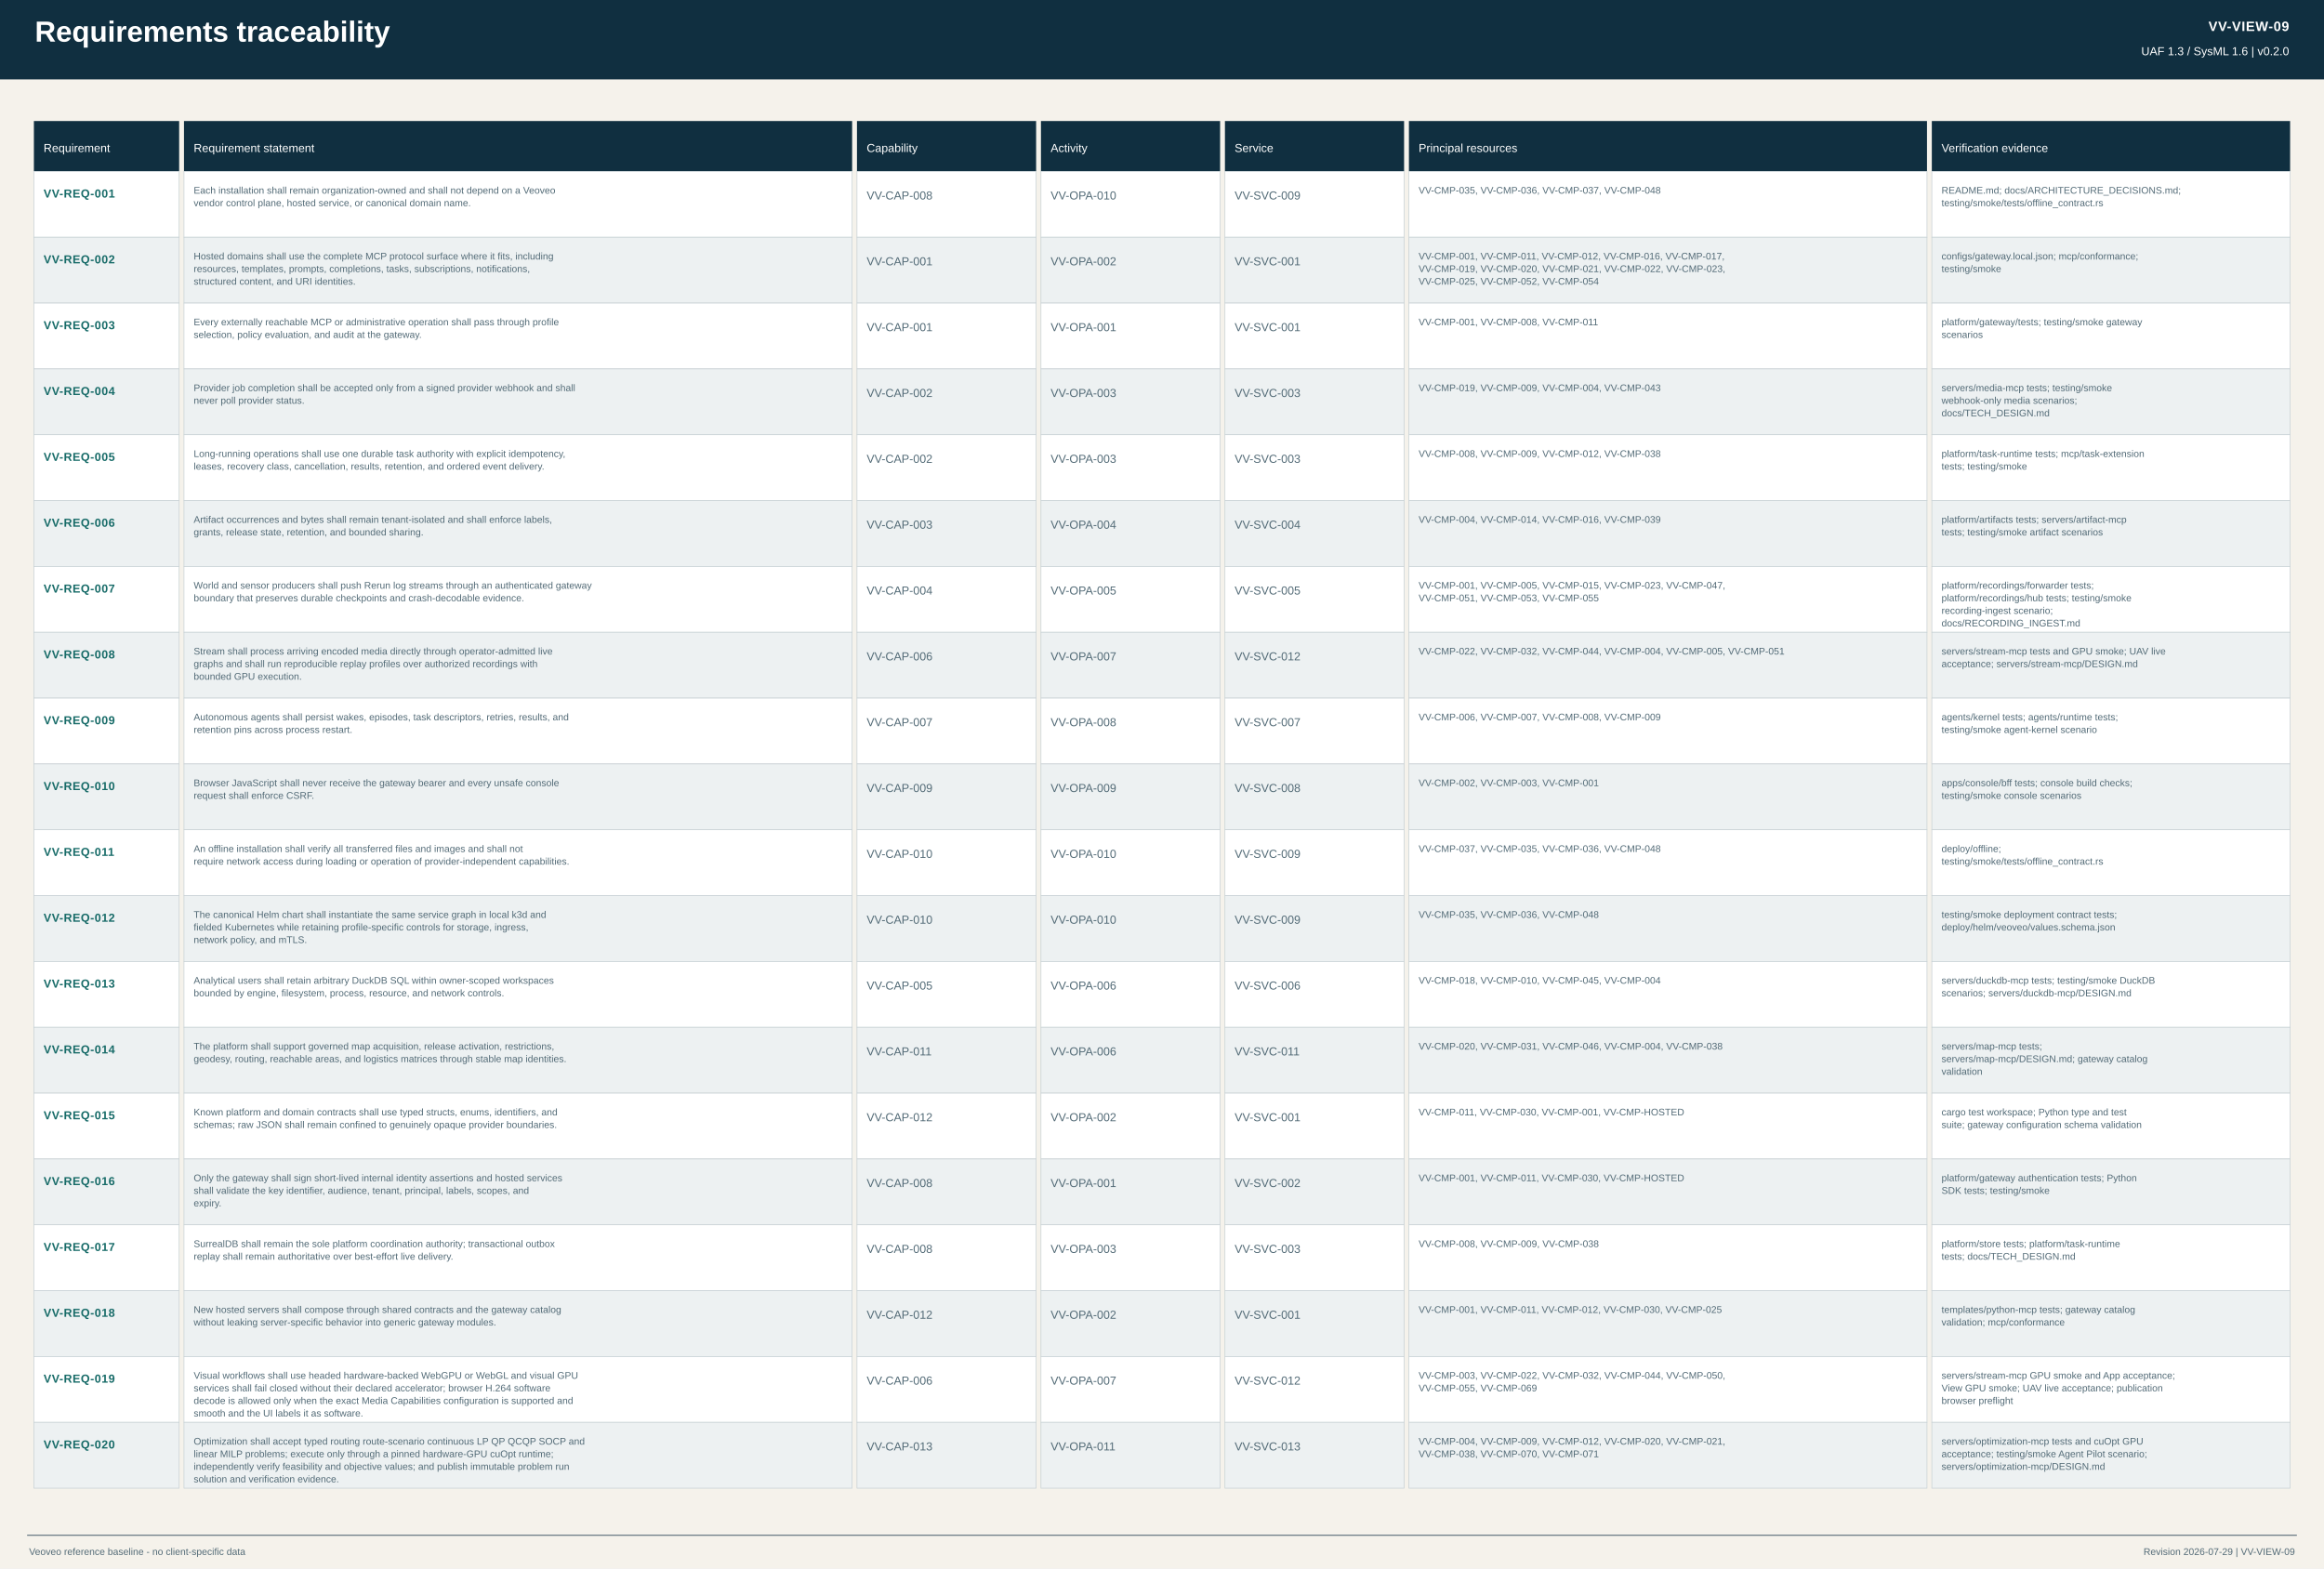
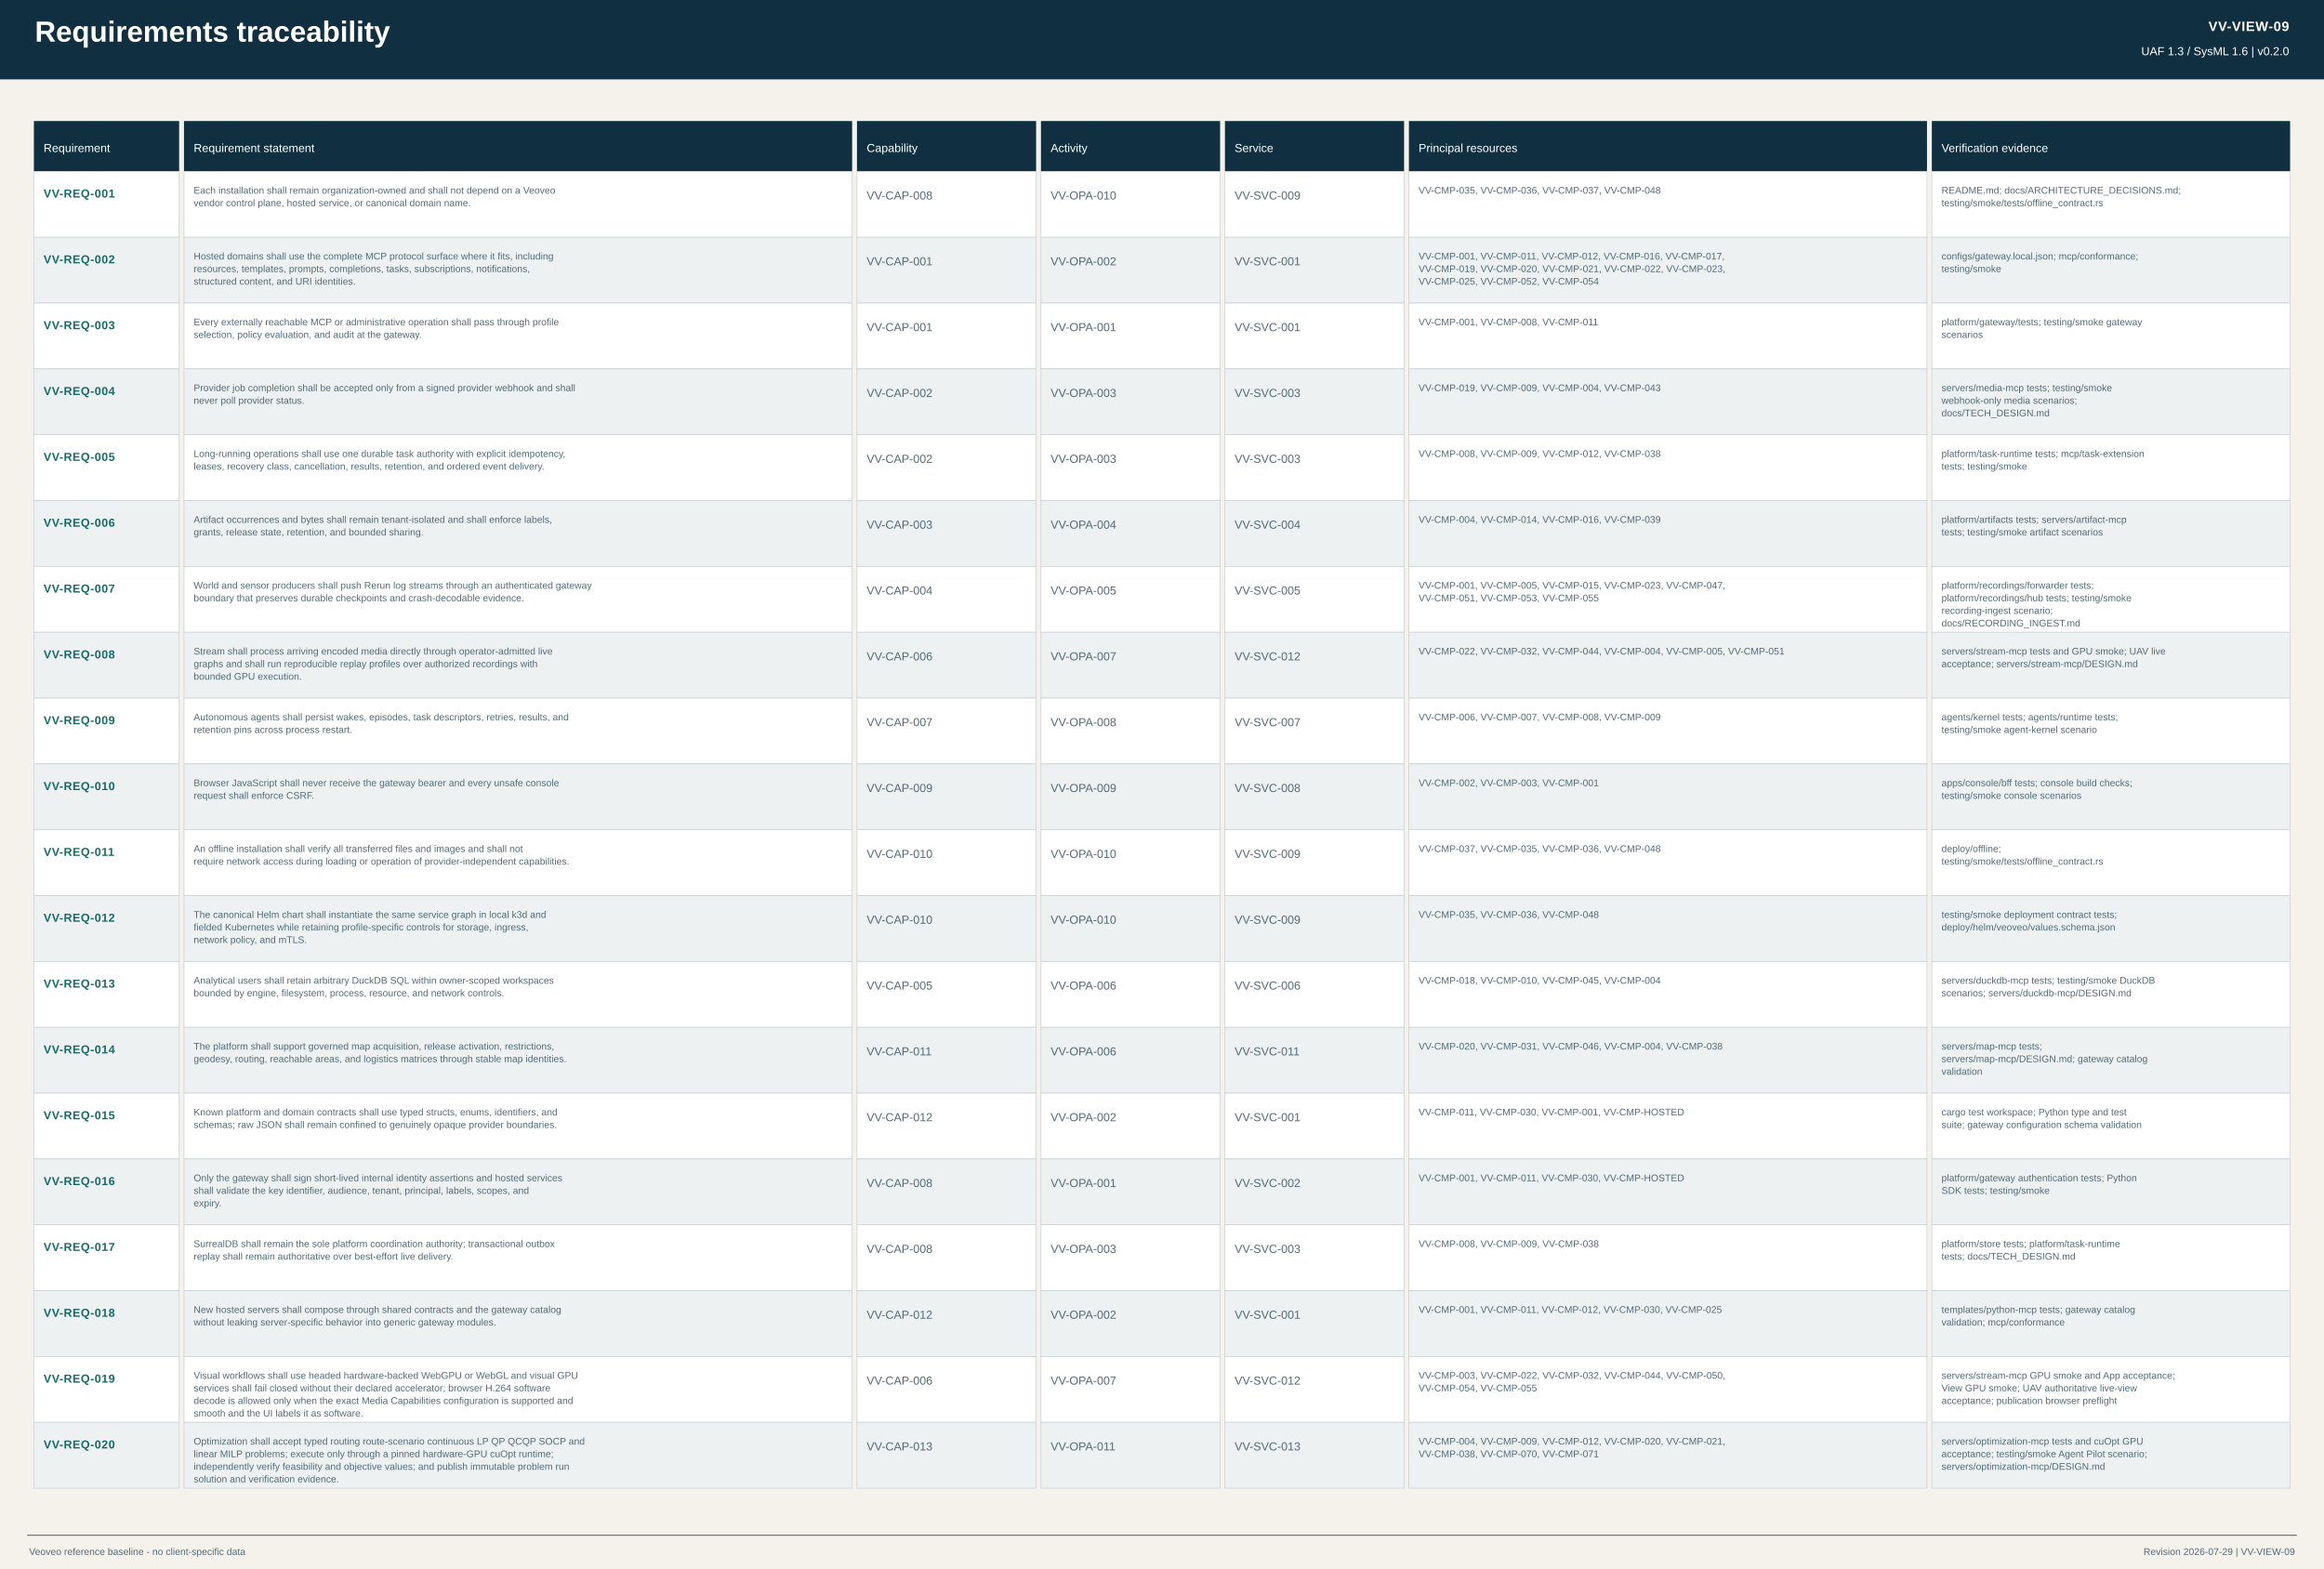
<svg xmlns="http://www.w3.org/2000/svg" viewBox="0 0 2400 1620" width="2400" height="1620" role="img" aria-labelledby="title desc">
  <defs>
    <marker id="arrow" viewBox="0 0 10 10" refX="9" refY="5" markerWidth="7" markerHeight="7" orient="auto-start-reverse">
      <path d="M 0 0 L 10 5 L 0 10 z" fill="#21465b" />
    </marker>
    <marker id="arrow-muted" viewBox="0 0 10 10" refX="9" refY="5" markerWidth="7" markerHeight="7" orient="auto-start-reverse">
      <path d="M 0 0 L 10 5 L 0 10 z" fill="#687983" />
    </marker>
    <filter id="shadow" x="-10%" y="-10%" width="120%" height="130%">
      <feDropShadow dx="0" dy="2" stdDeviation="3" flood-color="#0b2534" flood-opacity="0.12" />
    </filter>
  </defs>
  <style>
.title{font:700 30px Arial,Helvetica,sans-serif;fill:#102f40}.subtitle{font:400 15px Arial,Helvetica,sans-serif;fill:#4d626d}.label{font:700 14px Arial,Helvetica,sans-serif;fill:#102f40;letter-spacing:.04em}.node-title{font:700 17px Arial,Helvetica,sans-serif;fill:#102f40}.node-id{font:700 12px Arial,Helvetica,sans-serif;fill:#176b68;letter-spacing:.04em}.body{font:400 14px Arial,Helvetica,sans-serif;fill:#2d4653}.small{font:400 12px Arial,Helvetica,sans-serif;fill:#526a76}.tiny{font:400 10px Arial,Helvetica,sans-serif;fill:#526a76}.inverse{fill:#ffffff}.edge{stroke:#21465b;stroke-width:2.2;fill:none;marker-end:url(#arrow)}.edge-muted{stroke:#687983;stroke-width:1.6;fill:none;marker-end:url(#arrow-muted)}.edge-dash{stroke:#687983;stroke-width:1.5;stroke-dasharray:7 6;fill:none;marker-end:url(#arrow-muted)}
</style>
  <rect x="0" y="0" width="2400" height="1620" rx="0" fill="#f5f2eb" stroke="none" stroke-width="1" opacity="1" />
  <rect x="0" y="0" width="2400" height="82" rx="0" fill="#102f40" stroke="none" stroke-width="1" opacity="1" />
  <text x="36" y="43" class="title inverse" text-anchor="start">Requirements traceability</text>
  <text x="2364" y="32" class="label inverse" text-anchor="end">VV-VIEW-09</text>
  <text x="2364" y="57" class="small inverse" text-anchor="end">UAF 1.3 / SysML 1.6 | v0.2.0</text>
  <rect x="35" y="125" width="150" height="52" rx="0" fill="#102f40" stroke="none" stroke-width="1" opacity="1" />
  <text x="45" y="157" class="small inverse" text-anchor="start">Requirement</text>
  <rect x="190" y="125" width="690" height="52" rx="0" fill="#102f40" stroke="none" stroke-width="1" opacity="1" />
  <text x="200" y="157" class="small inverse" text-anchor="start">Requirement statement</text>
  <rect x="885" y="125" width="185" height="52" rx="0" fill="#102f40" stroke="none" stroke-width="1" opacity="1" />
  <text x="895" y="157" class="small inverse" text-anchor="start">Capability</text>
  <rect x="1075" y="125" width="185" height="52" rx="0" fill="#102f40" stroke="none" stroke-width="1" opacity="1" />
  <text x="1085" y="157" class="small inverse" text-anchor="start">Activity</text>
  <rect x="1265" y="125" width="185" height="52" rx="0" fill="#102f40" stroke="none" stroke-width="1" opacity="1" />
  <text x="1275" y="157" class="small inverse" text-anchor="start">Service</text>
  <rect x="1455" y="125" width="535" height="52" rx="0" fill="#102f40" stroke="none" stroke-width="1" opacity="1" />
  <text x="1465" y="157" class="small inverse" text-anchor="start">Principal resources</text>
  <rect x="1995" y="125" width="370" height="52" rx="0" fill="#102f40" stroke="none" stroke-width="1" opacity="1" />
  <text x="2005" y="157" class="small inverse" text-anchor="start">Verification evidence</text>
  <rect x="35" y="177" width="150" height="68" rx="0" fill="#ffffff" stroke="#c7d1d5" stroke-width="0.7" opacity="1" />
  <rect x="190" y="177" width="690" height="68" rx="0" fill="#ffffff" stroke="#c7d1d5" stroke-width="0.7" opacity="1" />
  <rect x="885" y="177" width="185" height="68" rx="0" fill="#ffffff" stroke="#c7d1d5" stroke-width="0.7" opacity="1" />
  <rect x="1075" y="177" width="185" height="68" rx="0" fill="#ffffff" stroke="#c7d1d5" stroke-width="0.7" opacity="1" />
  <rect x="1265" y="177" width="185" height="68" rx="0" fill="#ffffff" stroke="#c7d1d5" stroke-width="0.7" opacity="1" />
  <rect x="1455" y="177" width="535" height="68" rx="0" fill="#ffffff" stroke="#c7d1d5" stroke-width="0.7" opacity="1" />
  <rect x="1995" y="177" width="370" height="68" rx="0" fill="#ffffff" stroke="#c7d1d5" stroke-width="0.7" opacity="1" />
  <text x="45" y="204" class="node-id" text-anchor="start">VV-REQ-001</text>
  <text x="200" y="200" class="tiny" text-anchor="start">
    <tspan x="200" dy="0">Each installation shall remain organization-owned and shall not depend on a Veoveo</tspan>
    <tspan x="200" dy="13">vendor control plane, hosted service, or canonical domain name.</tspan>
  </text>
  <text x="895" y="206" class="small" text-anchor="start">VV-CAP-008</text>
  <text x="1085" y="206" class="small" text-anchor="start">VV-OPA-010</text>
  <text x="1275" y="206" class="small" text-anchor="start">VV-SVC-009</text>
  <text x="1465" y="200" class="tiny" text-anchor="start">
    <tspan x="1465" dy="0">VV-CMP-035, VV-CMP-036, VV-CMP-037, VV-CMP-048</tspan>
  </text>
  <text x="2005" y="200" class="tiny" text-anchor="start">
    <tspan x="2005" dy="0">README.md; docs/ARCHITECTURE_DECISIONS.md;</tspan>
    <tspan x="2005" dy="13">testing/smoke/tests/offline_contract.rs</tspan>
  </text>
  <rect x="35" y="245" width="150" height="68" rx="0" fill="#edf1f2" stroke="#c7d1d5" stroke-width="0.7" opacity="1" />
  <rect x="190" y="245" width="690" height="68" rx="0" fill="#edf1f2" stroke="#c7d1d5" stroke-width="0.7" opacity="1" />
  <rect x="885" y="245" width="185" height="68" rx="0" fill="#edf1f2" stroke="#c7d1d5" stroke-width="0.7" opacity="1" />
  <rect x="1075" y="245" width="185" height="68" rx="0" fill="#edf1f2" stroke="#c7d1d5" stroke-width="0.7" opacity="1" />
  <rect x="1265" y="245" width="185" height="68" rx="0" fill="#edf1f2" stroke="#c7d1d5" stroke-width="0.7" opacity="1" />
  <rect x="1455" y="245" width="535" height="68" rx="0" fill="#edf1f2" stroke="#c7d1d5" stroke-width="0.7" opacity="1" />
  <rect x="1995" y="245" width="370" height="68" rx="0" fill="#edf1f2" stroke="#c7d1d5" stroke-width="0.7" opacity="1" />
  <text x="45" y="272" class="node-id" text-anchor="start">VV-REQ-002</text>
  <text x="200" y="268" class="tiny" text-anchor="start">
    <tspan x="200" dy="0">Hosted domains shall use the complete MCP protocol surface where it fits, including</tspan>
    <tspan x="200" dy="13">resources, templates, prompts, completions, tasks, subscriptions, notifications,</tspan>
    <tspan x="200" dy="13">structured content, and URI identities.</tspan>
  </text>
  <text x="895" y="274" class="small" text-anchor="start">VV-CAP-001</text>
  <text x="1085" y="274" class="small" text-anchor="start">VV-OPA-002</text>
  <text x="1275" y="274" class="small" text-anchor="start">VV-SVC-001</text>
  <text x="1465" y="268" class="tiny" text-anchor="start">
    <tspan x="1465" dy="0">VV-CMP-001, VV-CMP-011, VV-CMP-012, VV-CMP-016, VV-CMP-017,</tspan>
    <tspan x="1465" dy="13">VV-CMP-019, VV-CMP-020, VV-CMP-021, VV-CMP-022, VV-CMP-023,</tspan>
    <tspan x="1465" dy="13">VV-CMP-025, VV-CMP-052, VV-CMP-054</tspan>
  </text>
  <text x="2005" y="268" class="tiny" text-anchor="start">
    <tspan x="2005" dy="0">configs/gateway.local.json; mcp/conformance;</tspan>
    <tspan x="2005" dy="13">testing/smoke</tspan>
  </text>
  <rect x="35" y="313" width="150" height="68" rx="0" fill="#ffffff" stroke="#c7d1d5" stroke-width="0.7" opacity="1" />
  <rect x="190" y="313" width="690" height="68" rx="0" fill="#ffffff" stroke="#c7d1d5" stroke-width="0.7" opacity="1" />
  <rect x="885" y="313" width="185" height="68" rx="0" fill="#ffffff" stroke="#c7d1d5" stroke-width="0.7" opacity="1" />
  <rect x="1075" y="313" width="185" height="68" rx="0" fill="#ffffff" stroke="#c7d1d5" stroke-width="0.7" opacity="1" />
  <rect x="1265" y="313" width="185" height="68" rx="0" fill="#ffffff" stroke="#c7d1d5" stroke-width="0.7" opacity="1" />
  <rect x="1455" y="313" width="535" height="68" rx="0" fill="#ffffff" stroke="#c7d1d5" stroke-width="0.7" opacity="1" />
  <rect x="1995" y="313" width="370" height="68" rx="0" fill="#ffffff" stroke="#c7d1d5" stroke-width="0.7" opacity="1" />
  <text x="45" y="340" class="node-id" text-anchor="start">VV-REQ-003</text>
  <text x="200" y="336" class="tiny" text-anchor="start">
    <tspan x="200" dy="0">Every externally reachable MCP or administrative operation shall pass through profile</tspan>
    <tspan x="200" dy="13">selection, policy evaluation, and audit at the gateway.</tspan>
  </text>
  <text x="895" y="342" class="small" text-anchor="start">VV-CAP-001</text>
  <text x="1085" y="342" class="small" text-anchor="start">VV-OPA-001</text>
  <text x="1275" y="342" class="small" text-anchor="start">VV-SVC-001</text>
  <text x="1465" y="336" class="tiny" text-anchor="start">
    <tspan x="1465" dy="0">VV-CMP-001, VV-CMP-008, VV-CMP-011</tspan>
  </text>
  <text x="2005" y="336" class="tiny" text-anchor="start">
    <tspan x="2005" dy="0">platform/gateway/tests; testing/smoke gateway</tspan>
    <tspan x="2005" dy="13">scenarios</tspan>
  </text>
  <rect x="35" y="381" width="150" height="68" rx="0" fill="#edf1f2" stroke="#c7d1d5" stroke-width="0.7" opacity="1" />
  <rect x="190" y="381" width="690" height="68" rx="0" fill="#edf1f2" stroke="#c7d1d5" stroke-width="0.7" opacity="1" />
  <rect x="885" y="381" width="185" height="68" rx="0" fill="#edf1f2" stroke="#c7d1d5" stroke-width="0.7" opacity="1" />
  <rect x="1075" y="381" width="185" height="68" rx="0" fill="#edf1f2" stroke="#c7d1d5" stroke-width="0.7" opacity="1" />
  <rect x="1265" y="381" width="185" height="68" rx="0" fill="#edf1f2" stroke="#c7d1d5" stroke-width="0.7" opacity="1" />
  <rect x="1455" y="381" width="535" height="68" rx="0" fill="#edf1f2" stroke="#c7d1d5" stroke-width="0.7" opacity="1" />
  <rect x="1995" y="381" width="370" height="68" rx="0" fill="#edf1f2" stroke="#c7d1d5" stroke-width="0.7" opacity="1" />
  <text x="45" y="408" class="node-id" text-anchor="start">VV-REQ-004</text>
  <text x="200" y="404" class="tiny" text-anchor="start">
    <tspan x="200" dy="0">Provider job completion shall be accepted only from a signed provider webhook and shall</tspan>
    <tspan x="200" dy="13">never poll provider status.</tspan>
  </text>
  <text x="895" y="410" class="small" text-anchor="start">VV-CAP-002</text>
  <text x="1085" y="410" class="small" text-anchor="start">VV-OPA-003</text>
  <text x="1275" y="410" class="small" text-anchor="start">VV-SVC-003</text>
  <text x="1465" y="404" class="tiny" text-anchor="start">
    <tspan x="1465" dy="0">VV-CMP-019, VV-CMP-009, VV-CMP-004, VV-CMP-043</tspan>
  </text>
  <text x="2005" y="404" class="tiny" text-anchor="start">
    <tspan x="2005" dy="0">servers/media-mcp tests; testing/smoke</tspan>
    <tspan x="2005" dy="13">webhook-only media scenarios;</tspan>
    <tspan x="2005" dy="13">docs/TECH_DESIGN.md</tspan>
  </text>
  <rect x="35" y="449" width="150" height="68" rx="0" fill="#ffffff" stroke="#c7d1d5" stroke-width="0.7" opacity="1" />
  <rect x="190" y="449" width="690" height="68" rx="0" fill="#ffffff" stroke="#c7d1d5" stroke-width="0.7" opacity="1" />
  <rect x="885" y="449" width="185" height="68" rx="0" fill="#ffffff" stroke="#c7d1d5" stroke-width="0.7" opacity="1" />
  <rect x="1075" y="449" width="185" height="68" rx="0" fill="#ffffff" stroke="#c7d1d5" stroke-width="0.7" opacity="1" />
  <rect x="1265" y="449" width="185" height="68" rx="0" fill="#ffffff" stroke="#c7d1d5" stroke-width="0.7" opacity="1" />
  <rect x="1455" y="449" width="535" height="68" rx="0" fill="#ffffff" stroke="#c7d1d5" stroke-width="0.7" opacity="1" />
  <rect x="1995" y="449" width="370" height="68" rx="0" fill="#ffffff" stroke="#c7d1d5" stroke-width="0.7" opacity="1" />
  <text x="45" y="476" class="node-id" text-anchor="start">VV-REQ-005</text>
  <text x="200" y="472" class="tiny" text-anchor="start">
    <tspan x="200" dy="0">Long-running operations shall use one durable task authority with explicit idempotency,</tspan>
    <tspan x="200" dy="13">leases, recovery class, cancellation, results, retention, and ordered event delivery.</tspan>
  </text>
  <text x="895" y="478" class="small" text-anchor="start">VV-CAP-002</text>
  <text x="1085" y="478" class="small" text-anchor="start">VV-OPA-003</text>
  <text x="1275" y="478" class="small" text-anchor="start">VV-SVC-003</text>
  <text x="1465" y="472" class="tiny" text-anchor="start">
    <tspan x="1465" dy="0">VV-CMP-008, VV-CMP-009, VV-CMP-012, VV-CMP-038</tspan>
  </text>
  <text x="2005" y="472" class="tiny" text-anchor="start">
    <tspan x="2005" dy="0">platform/task-runtime tests; mcp/task-extension</tspan>
    <tspan x="2005" dy="13">tests; testing/smoke</tspan>
  </text>
  <rect x="35" y="517" width="150" height="68" rx="0" fill="#edf1f2" stroke="#c7d1d5" stroke-width="0.7" opacity="1" />
  <rect x="190" y="517" width="690" height="68" rx="0" fill="#edf1f2" stroke="#c7d1d5" stroke-width="0.7" opacity="1" />
  <rect x="885" y="517" width="185" height="68" rx="0" fill="#edf1f2" stroke="#c7d1d5" stroke-width="0.7" opacity="1" />
  <rect x="1075" y="517" width="185" height="68" rx="0" fill="#edf1f2" stroke="#c7d1d5" stroke-width="0.7" opacity="1" />
  <rect x="1265" y="517" width="185" height="68" rx="0" fill="#edf1f2" stroke="#c7d1d5" stroke-width="0.7" opacity="1" />
  <rect x="1455" y="517" width="535" height="68" rx="0" fill="#edf1f2" stroke="#c7d1d5" stroke-width="0.7" opacity="1" />
  <rect x="1995" y="517" width="370" height="68" rx="0" fill="#edf1f2" stroke="#c7d1d5" stroke-width="0.7" opacity="1" />
  <text x="45" y="544" class="node-id" text-anchor="start">VV-REQ-006</text>
  <text x="200" y="540" class="tiny" text-anchor="start">
    <tspan x="200" dy="0">Artifact occurrences and bytes shall remain tenant-isolated and shall enforce labels,</tspan>
    <tspan x="200" dy="13">grants, release state, retention, and bounded sharing.</tspan>
  </text>
  <text x="895" y="546" class="small" text-anchor="start">VV-CAP-003</text>
  <text x="1085" y="546" class="small" text-anchor="start">VV-OPA-004</text>
  <text x="1275" y="546" class="small" text-anchor="start">VV-SVC-004</text>
  <text x="1465" y="540" class="tiny" text-anchor="start">
    <tspan x="1465" dy="0">VV-CMP-004, VV-CMP-014, VV-CMP-016, VV-CMP-039</tspan>
  </text>
  <text x="2005" y="540" class="tiny" text-anchor="start">
    <tspan x="2005" dy="0">platform/artifacts tests; servers/artifact-mcp</tspan>
    <tspan x="2005" dy="13">tests; testing/smoke artifact scenarios</tspan>
  </text>
  <rect x="35" y="585" width="150" height="68" rx="0" fill="#ffffff" stroke="#c7d1d5" stroke-width="0.7" opacity="1" />
  <rect x="190" y="585" width="690" height="68" rx="0" fill="#ffffff" stroke="#c7d1d5" stroke-width="0.7" opacity="1" />
  <rect x="885" y="585" width="185" height="68" rx="0" fill="#ffffff" stroke="#c7d1d5" stroke-width="0.7" opacity="1" />
  <rect x="1075" y="585" width="185" height="68" rx="0" fill="#ffffff" stroke="#c7d1d5" stroke-width="0.7" opacity="1" />
  <rect x="1265" y="585" width="185" height="68" rx="0" fill="#ffffff" stroke="#c7d1d5" stroke-width="0.7" opacity="1" />
  <rect x="1455" y="585" width="535" height="68" rx="0" fill="#ffffff" stroke="#c7d1d5" stroke-width="0.7" opacity="1" />
  <rect x="1995" y="585" width="370" height="68" rx="0" fill="#ffffff" stroke="#c7d1d5" stroke-width="0.7" opacity="1" />
  <text x="45" y="612" class="node-id" text-anchor="start">VV-REQ-007</text>
  <text x="200" y="608" class="tiny" text-anchor="start">
    <tspan x="200" dy="0">World and sensor producers shall push Rerun log streams through an authenticated gateway</tspan>
    <tspan x="200" dy="13">boundary that preserves durable checkpoints and crash-decodable evidence.</tspan>
  </text>
  <text x="895" y="614" class="small" text-anchor="start">VV-CAP-004</text>
  <text x="1085" y="614" class="small" text-anchor="start">VV-OPA-005</text>
  <text x="1275" y="614" class="small" text-anchor="start">VV-SVC-005</text>
  <text x="1465" y="608" class="tiny" text-anchor="start">
    <tspan x="1465" dy="0">VV-CMP-001, VV-CMP-005, VV-CMP-015, VV-CMP-023, VV-CMP-047,</tspan>
    <tspan x="1465" dy="13">VV-CMP-051, VV-CMP-053, VV-CMP-055</tspan>
  </text>
  <text x="2005" y="608" class="tiny" text-anchor="start">
    <tspan x="2005" dy="0">platform/recordings/forwarder tests;</tspan>
    <tspan x="2005" dy="13">platform/recordings/hub tests; testing/smoke</tspan>
    <tspan x="2005" dy="13">recording-ingest scenario;</tspan>
    <tspan x="2005" dy="13">docs/RECORDING_INGEST.md</tspan>
  </text>
  <rect x="35" y="653" width="150" height="68" rx="0" fill="#edf1f2" stroke="#c7d1d5" stroke-width="0.7" opacity="1" />
  <rect x="190" y="653" width="690" height="68" rx="0" fill="#edf1f2" stroke="#c7d1d5" stroke-width="0.7" opacity="1" />
  <rect x="885" y="653" width="185" height="68" rx="0" fill="#edf1f2" stroke="#c7d1d5" stroke-width="0.7" opacity="1" />
  <rect x="1075" y="653" width="185" height="68" rx="0" fill="#edf1f2" stroke="#c7d1d5" stroke-width="0.7" opacity="1" />
  <rect x="1265" y="653" width="185" height="68" rx="0" fill="#edf1f2" stroke="#c7d1d5" stroke-width="0.7" opacity="1" />
  <rect x="1455" y="653" width="535" height="68" rx="0" fill="#edf1f2" stroke="#c7d1d5" stroke-width="0.7" opacity="1" />
  <rect x="1995" y="653" width="370" height="68" rx="0" fill="#edf1f2" stroke="#c7d1d5" stroke-width="0.7" opacity="1" />
  <text x="45" y="680" class="node-id" text-anchor="start">VV-REQ-008</text>
  <text x="200" y="676" class="tiny" text-anchor="start">
    <tspan x="200" dy="0">Stream shall process arriving encoded media directly through operator-admitted live</tspan>
    <tspan x="200" dy="13">graphs and shall run reproducible replay profiles over authorized recordings with</tspan>
    <tspan x="200" dy="13">bounded GPU execution.</tspan>
  </text>
  <text x="895" y="682" class="small" text-anchor="start">VV-CAP-006</text>
  <text x="1085" y="682" class="small" text-anchor="start">VV-OPA-007</text>
  <text x="1275" y="682" class="small" text-anchor="start">VV-SVC-012</text>
  <text x="1465" y="676" class="tiny" text-anchor="start">
    <tspan x="1465" dy="0">VV-CMP-022, VV-CMP-032, VV-CMP-044, VV-CMP-004, VV-CMP-005, VV-CMP-051</tspan>
  </text>
  <text x="2005" y="676" class="tiny" text-anchor="start">
    <tspan x="2005" dy="0">servers/stream-mcp tests and GPU smoke; UAV live</tspan>
    <tspan x="2005" dy="13">acceptance; servers/stream-mcp/DESIGN.md</tspan>
  </text>
  <rect x="35" y="721" width="150" height="68" rx="0" fill="#ffffff" stroke="#c7d1d5" stroke-width="0.7" opacity="1" />
  <rect x="190" y="721" width="690" height="68" rx="0" fill="#ffffff" stroke="#c7d1d5" stroke-width="0.7" opacity="1" />
  <rect x="885" y="721" width="185" height="68" rx="0" fill="#ffffff" stroke="#c7d1d5" stroke-width="0.7" opacity="1" />
  <rect x="1075" y="721" width="185" height="68" rx="0" fill="#ffffff" stroke="#c7d1d5" stroke-width="0.7" opacity="1" />
  <rect x="1265" y="721" width="185" height="68" rx="0" fill="#ffffff" stroke="#c7d1d5" stroke-width="0.7" opacity="1" />
  <rect x="1455" y="721" width="535" height="68" rx="0" fill="#ffffff" stroke="#c7d1d5" stroke-width="0.7" opacity="1" />
  <rect x="1995" y="721" width="370" height="68" rx="0" fill="#ffffff" stroke="#c7d1d5" stroke-width="0.7" opacity="1" />
  <text x="45" y="748" class="node-id" text-anchor="start">VV-REQ-009</text>
  <text x="200" y="744" class="tiny" text-anchor="start">
    <tspan x="200" dy="0">Autonomous agents shall persist wakes, episodes, task descriptors, retries, results, and</tspan>
    <tspan x="200" dy="13">retention pins across process restart.</tspan>
  </text>
  <text x="895" y="750" class="small" text-anchor="start">VV-CAP-007</text>
  <text x="1085" y="750" class="small" text-anchor="start">VV-OPA-008</text>
  <text x="1275" y="750" class="small" text-anchor="start">VV-SVC-007</text>
  <text x="1465" y="744" class="tiny" text-anchor="start">
    <tspan x="1465" dy="0">VV-CMP-006, VV-CMP-007, VV-CMP-008, VV-CMP-009</tspan>
  </text>
  <text x="2005" y="744" class="tiny" text-anchor="start">
    <tspan x="2005" dy="0">agents/kernel tests; agents/runtime tests;</tspan>
    <tspan x="2005" dy="13">testing/smoke agent-kernel scenario</tspan>
  </text>
  <rect x="35" y="789" width="150" height="68" rx="0" fill="#edf1f2" stroke="#c7d1d5" stroke-width="0.7" opacity="1" />
  <rect x="190" y="789" width="690" height="68" rx="0" fill="#edf1f2" stroke="#c7d1d5" stroke-width="0.7" opacity="1" />
  <rect x="885" y="789" width="185" height="68" rx="0" fill="#edf1f2" stroke="#c7d1d5" stroke-width="0.7" opacity="1" />
  <rect x="1075" y="789" width="185" height="68" rx="0" fill="#edf1f2" stroke="#c7d1d5" stroke-width="0.7" opacity="1" />
  <rect x="1265" y="789" width="185" height="68" rx="0" fill="#edf1f2" stroke="#c7d1d5" stroke-width="0.7" opacity="1" />
  <rect x="1455" y="789" width="535" height="68" rx="0" fill="#edf1f2" stroke="#c7d1d5" stroke-width="0.7" opacity="1" />
  <rect x="1995" y="789" width="370" height="68" rx="0" fill="#edf1f2" stroke="#c7d1d5" stroke-width="0.7" opacity="1" />
  <text x="45" y="816" class="node-id" text-anchor="start">VV-REQ-010</text>
  <text x="200" y="812" class="tiny" text-anchor="start">
    <tspan x="200" dy="0">Browser JavaScript shall never receive the gateway bearer and every unsafe console</tspan>
    <tspan x="200" dy="13">request shall enforce CSRF.</tspan>
  </text>
  <text x="895" y="818" class="small" text-anchor="start">VV-CAP-009</text>
  <text x="1085" y="818" class="small" text-anchor="start">VV-OPA-009</text>
  <text x="1275" y="818" class="small" text-anchor="start">VV-SVC-008</text>
  <text x="1465" y="812" class="tiny" text-anchor="start">
    <tspan x="1465" dy="0">VV-CMP-002, VV-CMP-003, VV-CMP-001</tspan>
  </text>
  <text x="2005" y="812" class="tiny" text-anchor="start">
    <tspan x="2005" dy="0">apps/console/bff tests; console build checks;</tspan>
    <tspan x="2005" dy="13">testing/smoke console scenarios</tspan>
  </text>
  <rect x="35" y="857" width="150" height="68" rx="0" fill="#ffffff" stroke="#c7d1d5" stroke-width="0.7" opacity="1" />
  <rect x="190" y="857" width="690" height="68" rx="0" fill="#ffffff" stroke="#c7d1d5" stroke-width="0.7" opacity="1" />
  <rect x="885" y="857" width="185" height="68" rx="0" fill="#ffffff" stroke="#c7d1d5" stroke-width="0.7" opacity="1" />
  <rect x="1075" y="857" width="185" height="68" rx="0" fill="#ffffff" stroke="#c7d1d5" stroke-width="0.7" opacity="1" />
  <rect x="1265" y="857" width="185" height="68" rx="0" fill="#ffffff" stroke="#c7d1d5" stroke-width="0.7" opacity="1" />
  <rect x="1455" y="857" width="535" height="68" rx="0" fill="#ffffff" stroke="#c7d1d5" stroke-width="0.7" opacity="1" />
  <rect x="1995" y="857" width="370" height="68" rx="0" fill="#ffffff" stroke="#c7d1d5" stroke-width="0.7" opacity="1" />
  <text x="45" y="884" class="node-id" text-anchor="start">VV-REQ-011</text>
  <text x="200" y="880" class="tiny" text-anchor="start">
    <tspan x="200" dy="0">An offline installation shall verify all transferred files and images and shall not</tspan>
    <tspan x="200" dy="13">require network access during loading or operation of provider-independent capabilities.</tspan>
  </text>
  <text x="895" y="886" class="small" text-anchor="start">VV-CAP-010</text>
  <text x="1085" y="886" class="small" text-anchor="start">VV-OPA-010</text>
  <text x="1275" y="886" class="small" text-anchor="start">VV-SVC-009</text>
  <text x="1465" y="880" class="tiny" text-anchor="start">
    <tspan x="1465" dy="0">VV-CMP-037, VV-CMP-035, VV-CMP-036, VV-CMP-048</tspan>
  </text>
  <text x="2005" y="880" class="tiny" text-anchor="start">
    <tspan x="2005" dy="0">deploy/offline;</tspan>
    <tspan x="2005" dy="13">testing/smoke/tests/offline_contract.rs</tspan>
  </text>
  <rect x="35" y="925" width="150" height="68" rx="0" fill="#edf1f2" stroke="#c7d1d5" stroke-width="0.7" opacity="1" />
  <rect x="190" y="925" width="690" height="68" rx="0" fill="#edf1f2" stroke="#c7d1d5" stroke-width="0.7" opacity="1" />
  <rect x="885" y="925" width="185" height="68" rx="0" fill="#edf1f2" stroke="#c7d1d5" stroke-width="0.7" opacity="1" />
  <rect x="1075" y="925" width="185" height="68" rx="0" fill="#edf1f2" stroke="#c7d1d5" stroke-width="0.7" opacity="1" />
  <rect x="1265" y="925" width="185" height="68" rx="0" fill="#edf1f2" stroke="#c7d1d5" stroke-width="0.7" opacity="1" />
  <rect x="1455" y="925" width="535" height="68" rx="0" fill="#edf1f2" stroke="#c7d1d5" stroke-width="0.7" opacity="1" />
  <rect x="1995" y="925" width="370" height="68" rx="0" fill="#edf1f2" stroke="#c7d1d5" stroke-width="0.7" opacity="1" />
  <text x="45" y="952" class="node-id" text-anchor="start">VV-REQ-012</text>
  <text x="200" y="948" class="tiny" text-anchor="start">
    <tspan x="200" dy="0">The canonical Helm chart shall instantiate the same service graph in local k3d and</tspan>
    <tspan x="200" dy="13">fielded Kubernetes while retaining profile-specific controls for storage, ingress,</tspan>
    <tspan x="200" dy="13">network policy, and mTLS.</tspan>
  </text>
  <text x="895" y="954" class="small" text-anchor="start">VV-CAP-010</text>
  <text x="1085" y="954" class="small" text-anchor="start">VV-OPA-010</text>
  <text x="1275" y="954" class="small" text-anchor="start">VV-SVC-009</text>
  <text x="1465" y="948" class="tiny" text-anchor="start">
    <tspan x="1465" dy="0">VV-CMP-035, VV-CMP-036, VV-CMP-048</tspan>
  </text>
  <text x="2005" y="948" class="tiny" text-anchor="start">
    <tspan x="2005" dy="0">testing/smoke deployment contract tests;</tspan>
    <tspan x="2005" dy="13">deploy/helm/veoveo/values.schema.json</tspan>
  </text>
  <rect x="35" y="993" width="150" height="68" rx="0" fill="#ffffff" stroke="#c7d1d5" stroke-width="0.7" opacity="1" />
  <rect x="190" y="993" width="690" height="68" rx="0" fill="#ffffff" stroke="#c7d1d5" stroke-width="0.7" opacity="1" />
  <rect x="885" y="993" width="185" height="68" rx="0" fill="#ffffff" stroke="#c7d1d5" stroke-width="0.7" opacity="1" />
  <rect x="1075" y="993" width="185" height="68" rx="0" fill="#ffffff" stroke="#c7d1d5" stroke-width="0.7" opacity="1" />
  <rect x="1265" y="993" width="185" height="68" rx="0" fill="#ffffff" stroke="#c7d1d5" stroke-width="0.7" opacity="1" />
  <rect x="1455" y="993" width="535" height="68" rx="0" fill="#ffffff" stroke="#c7d1d5" stroke-width="0.7" opacity="1" />
  <rect x="1995" y="993" width="370" height="68" rx="0" fill="#ffffff" stroke="#c7d1d5" stroke-width="0.7" opacity="1" />
  <text x="45" y="1020" class="node-id" text-anchor="start">VV-REQ-013</text>
  <text x="200" y="1016" class="tiny" text-anchor="start">
    <tspan x="200" dy="0">Analytical users shall retain arbitrary DuckDB SQL within owner-scoped workspaces</tspan>
    <tspan x="200" dy="13">bounded by engine, filesystem, process, resource, and network controls.</tspan>
  </text>
  <text x="895" y="1022" class="small" text-anchor="start">VV-CAP-005</text>
  <text x="1085" y="1022" class="small" text-anchor="start">VV-OPA-006</text>
  <text x="1275" y="1022" class="small" text-anchor="start">VV-SVC-006</text>
  <text x="1465" y="1016" class="tiny" text-anchor="start">
    <tspan x="1465" dy="0">VV-CMP-018, VV-CMP-010, VV-CMP-045, VV-CMP-004</tspan>
  </text>
  <text x="2005" y="1016" class="tiny" text-anchor="start">
    <tspan x="2005" dy="0">servers/duckdb-mcp tests; testing/smoke DuckDB</tspan>
    <tspan x="2005" dy="13">scenarios; servers/duckdb-mcp/DESIGN.md</tspan>
  </text>
  <rect x="35" y="1061" width="150" height="68" rx="0" fill="#edf1f2" stroke="#c7d1d5" stroke-width="0.7" opacity="1" />
  <rect x="190" y="1061" width="690" height="68" rx="0" fill="#edf1f2" stroke="#c7d1d5" stroke-width="0.7" opacity="1" />
  <rect x="885" y="1061" width="185" height="68" rx="0" fill="#edf1f2" stroke="#c7d1d5" stroke-width="0.7" opacity="1" />
  <rect x="1075" y="1061" width="185" height="68" rx="0" fill="#edf1f2" stroke="#c7d1d5" stroke-width="0.7" opacity="1" />
  <rect x="1265" y="1061" width="185" height="68" rx="0" fill="#edf1f2" stroke="#c7d1d5" stroke-width="0.7" opacity="1" />
  <rect x="1455" y="1061" width="535" height="68" rx="0" fill="#edf1f2" stroke="#c7d1d5" stroke-width="0.7" opacity="1" />
  <rect x="1995" y="1061" width="370" height="68" rx="0" fill="#edf1f2" stroke="#c7d1d5" stroke-width="0.7" opacity="1" />
  <text x="45" y="1088" class="node-id" text-anchor="start">VV-REQ-014</text>
  <text x="200" y="1084" class="tiny" text-anchor="start">
    <tspan x="200" dy="0">The platform shall support governed map acquisition, release activation, restrictions,</tspan>
    <tspan x="200" dy="13">geodesy, routing, reachable areas, and logistics matrices through stable map identities.</tspan>
  </text>
  <text x="895" y="1090" class="small" text-anchor="start">VV-CAP-011</text>
  <text x="1085" y="1090" class="small" text-anchor="start">VV-OPA-006</text>
  <text x="1275" y="1090" class="small" text-anchor="start">VV-SVC-011</text>
  <text x="1465" y="1084" class="tiny" text-anchor="start">
    <tspan x="1465" dy="0">VV-CMP-020, VV-CMP-031, VV-CMP-046, VV-CMP-004, VV-CMP-038</tspan>
  </text>
  <text x="2005" y="1084" class="tiny" text-anchor="start">
    <tspan x="2005" dy="0">servers/map-mcp tests;</tspan>
    <tspan x="2005" dy="13">servers/map-mcp/DESIGN.md; gateway catalog</tspan>
    <tspan x="2005" dy="13">validation</tspan>
  </text>
  <rect x="35" y="1129" width="150" height="68" rx="0" fill="#ffffff" stroke="#c7d1d5" stroke-width="0.7" opacity="1" />
  <rect x="190" y="1129" width="690" height="68" rx="0" fill="#ffffff" stroke="#c7d1d5" stroke-width="0.7" opacity="1" />
  <rect x="885" y="1129" width="185" height="68" rx="0" fill="#ffffff" stroke="#c7d1d5" stroke-width="0.7" opacity="1" />
  <rect x="1075" y="1129" width="185" height="68" rx="0" fill="#ffffff" stroke="#c7d1d5" stroke-width="0.7" opacity="1" />
  <rect x="1265" y="1129" width="185" height="68" rx="0" fill="#ffffff" stroke="#c7d1d5" stroke-width="0.7" opacity="1" />
  <rect x="1455" y="1129" width="535" height="68" rx="0" fill="#ffffff" stroke="#c7d1d5" stroke-width="0.7" opacity="1" />
  <rect x="1995" y="1129" width="370" height="68" rx="0" fill="#ffffff" stroke="#c7d1d5" stroke-width="0.7" opacity="1" />
  <text x="45" y="1156" class="node-id" text-anchor="start">VV-REQ-015</text>
  <text x="200" y="1152" class="tiny" text-anchor="start">
    <tspan x="200" dy="0">Known platform and domain contracts shall use typed structs, enums, identifiers, and</tspan>
    <tspan x="200" dy="13">schemas; raw JSON shall remain confined to genuinely opaque provider boundaries.</tspan>
  </text>
  <text x="895" y="1158" class="small" text-anchor="start">VV-CAP-012</text>
  <text x="1085" y="1158" class="small" text-anchor="start">VV-OPA-002</text>
  <text x="1275" y="1158" class="small" text-anchor="start">VV-SVC-001</text>
  <text x="1465" y="1152" class="tiny" text-anchor="start">
    <tspan x="1465" dy="0">VV-CMP-011, VV-CMP-030, VV-CMP-001, VV-CMP-HOSTED</tspan>
  </text>
  <text x="2005" y="1152" class="tiny" text-anchor="start">
    <tspan x="2005" dy="0">cargo test workspace; Python type and test</tspan>
    <tspan x="2005" dy="13">suite; gateway configuration schema validation</tspan>
  </text>
  <rect x="35" y="1197" width="150" height="68" rx="0" fill="#edf1f2" stroke="#c7d1d5" stroke-width="0.7" opacity="1" />
  <rect x="190" y="1197" width="690" height="68" rx="0" fill="#edf1f2" stroke="#c7d1d5" stroke-width="0.7" opacity="1" />
  <rect x="885" y="1197" width="185" height="68" rx="0" fill="#edf1f2" stroke="#c7d1d5" stroke-width="0.7" opacity="1" />
  <rect x="1075" y="1197" width="185" height="68" rx="0" fill="#edf1f2" stroke="#c7d1d5" stroke-width="0.7" opacity="1" />
  <rect x="1265" y="1197" width="185" height="68" rx="0" fill="#edf1f2" stroke="#c7d1d5" stroke-width="0.7" opacity="1" />
  <rect x="1455" y="1197" width="535" height="68" rx="0" fill="#edf1f2" stroke="#c7d1d5" stroke-width="0.7" opacity="1" />
  <rect x="1995" y="1197" width="370" height="68" rx="0" fill="#edf1f2" stroke="#c7d1d5" stroke-width="0.7" opacity="1" />
  <text x="45" y="1224" class="node-id" text-anchor="start">VV-REQ-016</text>
  <text x="200" y="1220" class="tiny" text-anchor="start">
    <tspan x="200" dy="0">Only the gateway shall sign short-lived internal identity assertions and hosted services</tspan>
    <tspan x="200" dy="13">shall validate the key identifier, audience, tenant, principal, labels, scopes, and</tspan>
    <tspan x="200" dy="13">expiry.</tspan>
  </text>
  <text x="895" y="1226" class="small" text-anchor="start">VV-CAP-008</text>
  <text x="1085" y="1226" class="small" text-anchor="start">VV-OPA-001</text>
  <text x="1275" y="1226" class="small" text-anchor="start">VV-SVC-002</text>
  <text x="1465" y="1220" class="tiny" text-anchor="start">
    <tspan x="1465" dy="0">VV-CMP-001, VV-CMP-011, VV-CMP-030, VV-CMP-HOSTED</tspan>
  </text>
  <text x="2005" y="1220" class="tiny" text-anchor="start">
    <tspan x="2005" dy="0">platform/gateway authentication tests; Python</tspan>
    <tspan x="2005" dy="13">SDK tests; testing/smoke</tspan>
  </text>
  <rect x="35" y="1265" width="150" height="68" rx="0" fill="#ffffff" stroke="#c7d1d5" stroke-width="0.7" opacity="1" />
  <rect x="190" y="1265" width="690" height="68" rx="0" fill="#ffffff" stroke="#c7d1d5" stroke-width="0.7" opacity="1" />
  <rect x="885" y="1265" width="185" height="68" rx="0" fill="#ffffff" stroke="#c7d1d5" stroke-width="0.7" opacity="1" />
  <rect x="1075" y="1265" width="185" height="68" rx="0" fill="#ffffff" stroke="#c7d1d5" stroke-width="0.7" opacity="1" />
  <rect x="1265" y="1265" width="185" height="68" rx="0" fill="#ffffff" stroke="#c7d1d5" stroke-width="0.7" opacity="1" />
  <rect x="1455" y="1265" width="535" height="68" rx="0" fill="#ffffff" stroke="#c7d1d5" stroke-width="0.7" opacity="1" />
  <rect x="1995" y="1265" width="370" height="68" rx="0" fill="#ffffff" stroke="#c7d1d5" stroke-width="0.7" opacity="1" />
  <text x="45" y="1292" class="node-id" text-anchor="start">VV-REQ-017</text>
  <text x="200" y="1288" class="tiny" text-anchor="start">
    <tspan x="200" dy="0">SurrealDB shall remain the sole platform coordination authority; transactional outbox</tspan>
    <tspan x="200" dy="13">replay shall remain authoritative over best-effort live delivery.</tspan>
  </text>
  <text x="895" y="1294" class="small" text-anchor="start">VV-CAP-008</text>
  <text x="1085" y="1294" class="small" text-anchor="start">VV-OPA-003</text>
  <text x="1275" y="1294" class="small" text-anchor="start">VV-SVC-003</text>
  <text x="1465" y="1288" class="tiny" text-anchor="start">
    <tspan x="1465" dy="0">VV-CMP-008, VV-CMP-009, VV-CMP-038</tspan>
  </text>
  <text x="2005" y="1288" class="tiny" text-anchor="start">
    <tspan x="2005" dy="0">platform/store tests; platform/task-runtime</tspan>
    <tspan x="2005" dy="13">tests; docs/TECH_DESIGN.md</tspan>
  </text>
  <rect x="35" y="1333" width="150" height="68" rx="0" fill="#edf1f2" stroke="#c7d1d5" stroke-width="0.7" opacity="1" />
  <rect x="190" y="1333" width="690" height="68" rx="0" fill="#edf1f2" stroke="#c7d1d5" stroke-width="0.7" opacity="1" />
  <rect x="885" y="1333" width="185" height="68" rx="0" fill="#edf1f2" stroke="#c7d1d5" stroke-width="0.7" opacity="1" />
  <rect x="1075" y="1333" width="185" height="68" rx="0" fill="#edf1f2" stroke="#c7d1d5" stroke-width="0.7" opacity="1" />
  <rect x="1265" y="1333" width="185" height="68" rx="0" fill="#edf1f2" stroke="#c7d1d5" stroke-width="0.7" opacity="1" />
  <rect x="1455" y="1333" width="535" height="68" rx="0" fill="#edf1f2" stroke="#c7d1d5" stroke-width="0.7" opacity="1" />
  <rect x="1995" y="1333" width="370" height="68" rx="0" fill="#edf1f2" stroke="#c7d1d5" stroke-width="0.7" opacity="1" />
  <text x="45" y="1360" class="node-id" text-anchor="start">VV-REQ-018</text>
  <text x="200" y="1356" class="tiny" text-anchor="start">
    <tspan x="200" dy="0">New hosted servers shall compose through shared contracts and the gateway catalog</tspan>
    <tspan x="200" dy="13">without leaking server-specific behavior into generic gateway modules.</tspan>
  </text>
  <text x="895" y="1362" class="small" text-anchor="start">VV-CAP-012</text>
  <text x="1085" y="1362" class="small" text-anchor="start">VV-OPA-002</text>
  <text x="1275" y="1362" class="small" text-anchor="start">VV-SVC-001</text>
  <text x="1465" y="1356" class="tiny" text-anchor="start">
    <tspan x="1465" dy="0">VV-CMP-001, VV-CMP-011, VV-CMP-012, VV-CMP-030, VV-CMP-025</tspan>
  </text>
  <text x="2005" y="1356" class="tiny" text-anchor="start">
    <tspan x="2005" dy="0">templates/python-mcp tests; gateway catalog</tspan>
    <tspan x="2005" dy="13">validation; mcp/conformance</tspan>
  </text>
  <rect x="35" y="1401" width="150" height="68" rx="0" fill="#ffffff" stroke="#c7d1d5" stroke-width="0.7" opacity="1" />
  <rect x="190" y="1401" width="690" height="68" rx="0" fill="#ffffff" stroke="#c7d1d5" stroke-width="0.7" opacity="1" />
  <rect x="885" y="1401" width="185" height="68" rx="0" fill="#ffffff" stroke="#c7d1d5" stroke-width="0.7" opacity="1" />
  <rect x="1075" y="1401" width="185" height="68" rx="0" fill="#ffffff" stroke="#c7d1d5" stroke-width="0.7" opacity="1" />
  <rect x="1265" y="1401" width="185" height="68" rx="0" fill="#ffffff" stroke="#c7d1d5" stroke-width="0.7" opacity="1" />
  <rect x="1455" y="1401" width="535" height="68" rx="0" fill="#ffffff" stroke="#c7d1d5" stroke-width="0.7" opacity="1" />
  <rect x="1995" y="1401" width="370" height="68" rx="0" fill="#ffffff" stroke="#c7d1d5" stroke-width="0.7" opacity="1" />
  <text x="45" y="1428" class="node-id" text-anchor="start">VV-REQ-019</text>
  <text x="200" y="1424" class="tiny" text-anchor="start">
    <tspan x="200" dy="0">Visual workflows shall use headed hardware-backed WebGPU or WebGL and visual GPU</tspan>
    <tspan x="200" dy="13">services shall fail closed without their declared accelerator; browser H.264 software</tspan>
    <tspan x="200" dy="13">decode is allowed only when the exact Media Capabilities configuration is supported and</tspan>
    <tspan x="200" dy="13">smooth and the UI labels it as software.</tspan>
  </text>
  <text x="895" y="1430" class="small" text-anchor="start">VV-CAP-006</text>
  <text x="1085" y="1430" class="small" text-anchor="start">VV-OPA-007</text>
  <text x="1275" y="1430" class="small" text-anchor="start">VV-SVC-012</text>
  <text x="1465" y="1424" class="tiny" text-anchor="start">
    <tspan x="1465" dy="0">VV-CMP-003, VV-CMP-022, VV-CMP-032, VV-CMP-044, VV-CMP-050,</tspan>
-     <tspan x="1465" dy="13">VV-CMP-055, VV-CMP-069</tspan>
+     <tspan x="1465" dy="13">VV-CMP-054, VV-CMP-055</tspan>
  </text>
  <text x="2005" y="1424" class="tiny" text-anchor="start">
    <tspan x="2005" dy="0">servers/stream-mcp GPU smoke and App acceptance;</tspan>
-     <tspan x="2005" dy="13">View GPU smoke; UAV live acceptance; publication</tspan>
-     <tspan x="2005" dy="13">browser preflight</tspan>
+     <tspan x="2005" dy="13">View GPU smoke; UAV authoritative live-view</tspan>
+     <tspan x="2005" dy="13">acceptance; publication browser preflight</tspan>
  </text>
  <rect x="35" y="1469" width="150" height="68" rx="0" fill="#edf1f2" stroke="#c7d1d5" stroke-width="0.7" opacity="1" />
  <rect x="190" y="1469" width="690" height="68" rx="0" fill="#edf1f2" stroke="#c7d1d5" stroke-width="0.7" opacity="1" />
  <rect x="885" y="1469" width="185" height="68" rx="0" fill="#edf1f2" stroke="#c7d1d5" stroke-width="0.7" opacity="1" />
  <rect x="1075" y="1469" width="185" height="68" rx="0" fill="#edf1f2" stroke="#c7d1d5" stroke-width="0.7" opacity="1" />
  <rect x="1265" y="1469" width="185" height="68" rx="0" fill="#edf1f2" stroke="#c7d1d5" stroke-width="0.7" opacity="1" />
  <rect x="1455" y="1469" width="535" height="68" rx="0" fill="#edf1f2" stroke="#c7d1d5" stroke-width="0.7" opacity="1" />
  <rect x="1995" y="1469" width="370" height="68" rx="0" fill="#edf1f2" stroke="#c7d1d5" stroke-width="0.7" opacity="1" />
  <text x="45" y="1496" class="node-id" text-anchor="start">VV-REQ-020</text>
  <text x="200" y="1492" class="tiny" text-anchor="start">
    <tspan x="200" dy="0">Optimization shall accept typed routing route-scenario continuous LP QP QCQP SOCP and</tspan>
    <tspan x="200" dy="13">linear MILP problems; execute only through a pinned hardware-GPU cuOpt runtime;</tspan>
    <tspan x="200" dy="13">independently verify feasibility and objective values; and publish immutable problem run</tspan>
    <tspan x="200" dy="13">solution and verification evidence.</tspan>
  </text>
  <text x="895" y="1498" class="small" text-anchor="start">VV-CAP-013</text>
  <text x="1085" y="1498" class="small" text-anchor="start">VV-OPA-011</text>
  <text x="1275" y="1498" class="small" text-anchor="start">VV-SVC-013</text>
  <text x="1465" y="1492" class="tiny" text-anchor="start">
    <tspan x="1465" dy="0">VV-CMP-004, VV-CMP-009, VV-CMP-012, VV-CMP-020, VV-CMP-021,</tspan>
    <tspan x="1465" dy="13">VV-CMP-038, VV-CMP-070, VV-CMP-071</tspan>
  </text>
  <text x="2005" y="1492" class="tiny" text-anchor="start">
    <tspan x="2005" dy="0">servers/optimization-mcp tests and cuOpt GPU</tspan>
    <tspan x="2005" dy="13">acceptance; testing/smoke Agent Pilot scenario;</tspan>
    <tspan x="2005" dy="13">servers/optimization-mcp/DESIGN.md</tspan>
  </text>
  <rect x="28" y="1585" width="2344" height="1.2" rx="0" fill="#687983" stroke="none" stroke-width="1" opacity="1" />
  <text x="30" y="1606" class="tiny" text-anchor="start">Veoveo reference baseline - no client-specific data</text>
  <text x="2370" y="1606" class="tiny" text-anchor="end">Revision 2026-07-29 | VV-VIEW-09</text>
</svg>
